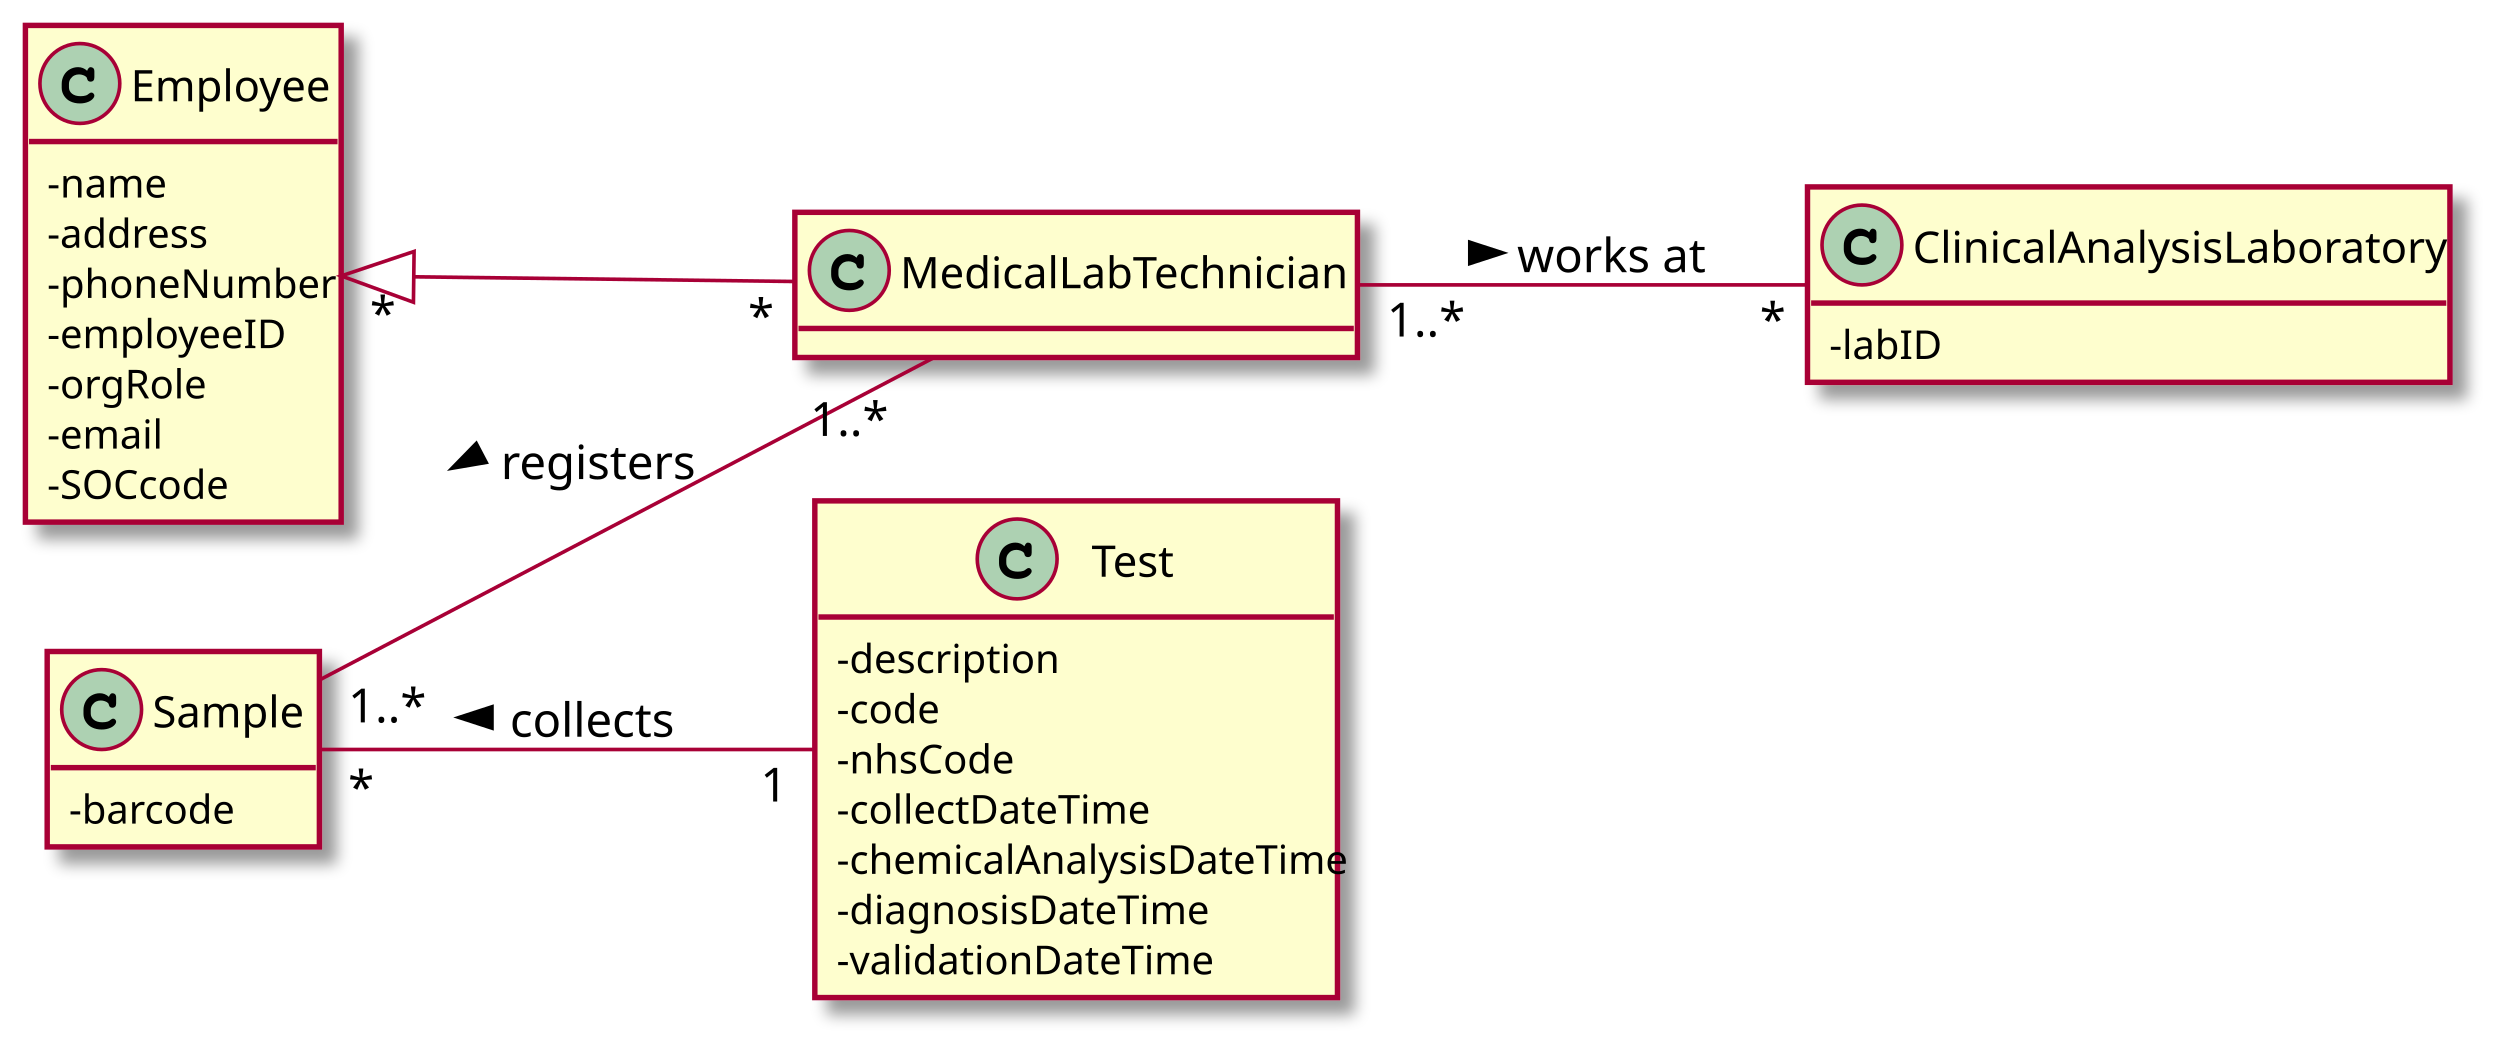
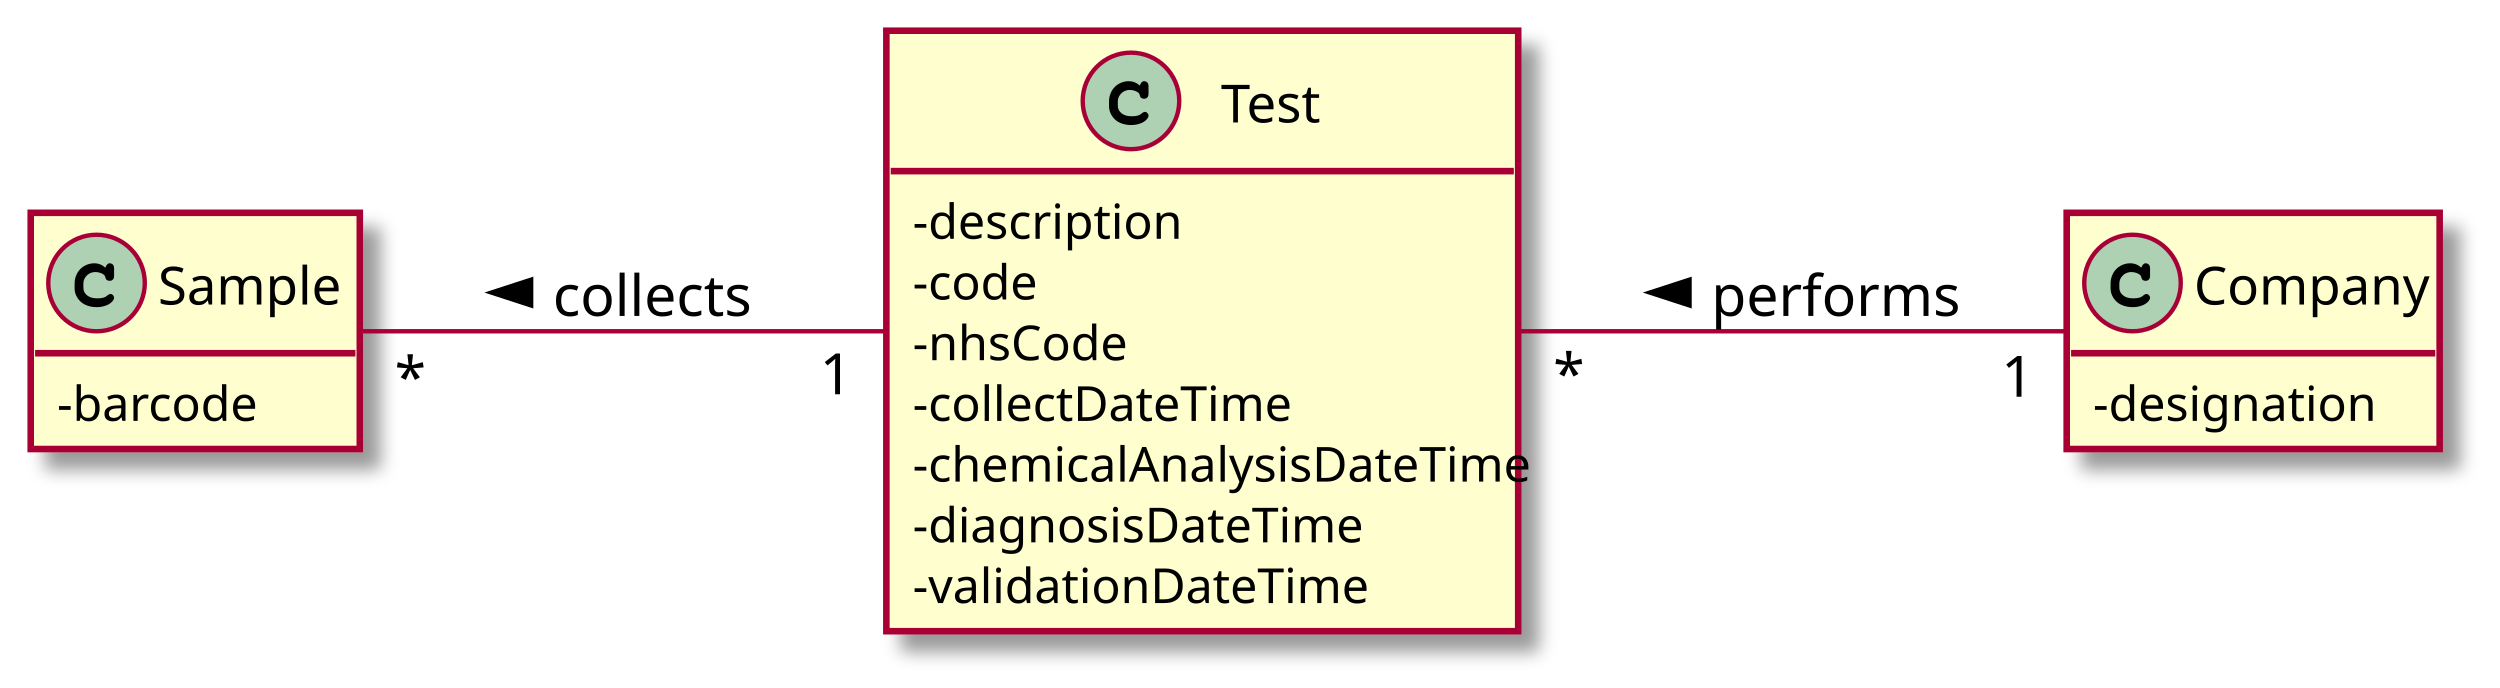
- <svg xmlns="http://www.w3.org/2000/svg" contentScriptType="application/ecmascript" contentStyleType="text/css" height="360px" preserveAspectRatio="none" style="width:861px;height:360px;" version="1.1" viewBox="0 0 861 360" width="861.25px" zoomAndPan="magnify">
+ <svg xmlns="http://www.w3.org/2000/svg" contentScriptType="application/ecmascript" contentStyleType="text/css" height="254.34px" preserveAspectRatio="none" style="width:923px;height:254px;" version="1.1" viewBox="0 0 923 254" width="923.4px" zoomAndPan="magnify">
  <defs>
-     <filter height="300%" id="flkyxeo4p9qlg" width="300%" x="-1" y="-1">
-       <feGaussianBlur result="blurOut" stdDeviation="2.5" />
+     <filter height="300%" id="f11yvr9fvbwk2j" width="300%" x="-1" y="-1">
+       <feGaussianBlur result="blurOut" stdDeviation="3.24" />
      <feColorMatrix in="blurOut" result="blurOut2" type="matrix" values="0 0 0 0 0 0 0 0 0 0 0 0 0 0 0 0 0 0 .4 0" />
-       <feOffset dx="5.0" dy="5.0" in="blurOut2" result="blurOut3" />
+       <feOffset dx="6.48" dy="6.48" in="blurOut2" result="blurOut3" />
      <feBlend in="SourceGraphic" in2="blurOut3" mode="normal" />
    </filter>
  </defs>
  <g>
-     <rect codeLine="6" fill="#FEFECE" filter="url(#flkyxeo4p9qlg)" height="50" id="MedicalLabTechnician" style="stroke:#A80036;stroke-width:1.875;" width="193.75" x="273.75" y="73.125" />
-     <ellipse cx="292.5" cy="93.125" fill="#ADD1B2" rx="13.75" ry="13.75" style="stroke:#A80036;stroke-width:1.25;" />
-     <path d="M295,88.75 Q295.254,88.125 295.547,87.812 Q295.84,87.5 296.172,87.5 Q296.758,87.5 297.129,87.852 Q297.5,88.203 297.5,89.023 L297.5,90.977 Q297.5,91.797 297.148,92.148 Q296.797,92.5 296.25,92.5 Q295.762,92.5 295.449,92.285 Q295.137,92.07 295,91.504 Q294.941,91.113 294.727,90.898 Q294.336,90.488 293.633,90.254 Q292.93,90 292.227,90 Q291.348,90 290.606,90.352 Q289.883,90.703 289.316,91.484 Q288.75,92.266 288.75,93.34 L288.75,94.492 Q288.75,95.781 289.805,96.641 Q290.859,97.5 292.734,97.5 Q293.848,97.5 294.629,97.246 Q295.078,97.109 295.586,96.66 Q295.918,96.406 296.094,96.328 Q296.269,96.25 296.484,96.25 Q296.894,96.25 297.188,96.582 Q297.5,96.894 297.5,97.344 Q297.5,97.773 297.07,98.281 Q296.445,99.023 295.449,99.434 Q294.141,100 292.539,100 Q290.664,100 289.16,99.258 Q287.949,98.672 287.09,97.402 Q286.25,96.133 286.25,94.629 L286.25,93.262 Q286.25,91.699 286.992,90.332 Q287.754,88.965 289.062,88.242 Q290.391,87.5 291.875,87.5 Q292.773,87.5 293.555,87.812 Q294.336,88.125 295,88.75 Z " fill="#000000" />
-     <text fill="#000000" font-family="sans-serif" font-size="15" lengthAdjust="spacing" textLength="153.75" x="310" y="99.263">MedicalLabTechnician</text>
-     <line style="stroke:#A80036;stroke-width:1.875;" x1="275" x2="466.25" y1="113.125" y2="113.125" />
-     <rect codeLine="36" fill="#FEFECE" filter="url(#flkyxeo4p9qlg)" height="171.065" id="Test" style="stroke:#A80036;stroke-width:1.875;" width="180" x="280.625" y="172.5" />
-     <ellipse cx="350.312" cy="192.5" fill="#ADD1B2" rx="13.75" ry="13.75" style="stroke:#A80036;stroke-width:1.25;" />
-     <path d="M352.812,188.125 Q353.066,187.5 353.359,187.188 Q353.652,186.875 353.984,186.875 Q354.57,186.875 354.941,187.227 Q355.312,187.578 355.312,188.398 L355.312,190.352 Q355.312,191.172 354.961,191.523 Q354.609,191.875 354.062,191.875 Q353.574,191.875 353.262,191.66 Q352.949,191.445 352.812,190.879 Q352.754,190.488 352.539,190.273 Q352.148,189.863 351.445,189.629 Q350.742,189.375 350.039,189.375 Q349.16,189.375 348.418,189.727 Q347.695,190.078 347.129,190.859 Q346.562,191.641 346.562,192.715 L346.562,193.867 Q346.562,195.156 347.617,196.016 Q348.672,196.875 350.547,196.875 Q351.66,196.875 352.441,196.621 Q352.891,196.484 353.398,196.035 Q353.731,195.781 353.906,195.703 Q354.082,195.625 354.297,195.625 Q354.707,195.625 355,195.957 Q355.312,196.269 355.312,196.719 Q355.312,197.148 354.883,197.656 Q354.258,198.398 353.262,198.809 Q351.953,199.375 350.352,199.375 Q348.477,199.375 346.973,198.633 Q345.762,198.047 344.902,196.777 Q344.062,195.508 344.062,194.004 L344.062,192.637 Q344.062,191.074 344.805,189.707 Q345.566,188.34 346.875,187.617 Q348.203,186.875 349.688,186.875 Q350.586,186.875 351.367,187.188 Q352.148,187.5 352.812,188.125 Z " fill="#000000" />
-     <text fill="#000000" font-family="sans-serif" font-size="15" lengthAdjust="spacing" textLength="30" x="375.938" y="198.638">Test</text>
-     <line style="stroke:#A80036;stroke-width:1.875;" x1="281.875" x2="459.375" y1="212.5" y2="212.5" />
-     <text fill="#000000" font-family="sans-serif" font-size="13.75" lengthAdjust="spacing" textLength="71.25" x="288.125" y="231.774">-description</text>
-     <text fill="#000000" font-family="sans-serif" font-size="13.75" lengthAdjust="spacing" textLength="35" x="288.125" y="249.069">-code</text>
-     <text fill="#000000" font-family="sans-serif" font-size="13.75" lengthAdjust="spacing" textLength="58.75" x="288.125" y="266.363">-nhsCode</text>
-     <text fill="#000000" font-family="sans-serif" font-size="13.75" lengthAdjust="spacing" textLength="98.75" x="288.125" y="283.658">-collectDateTime</text>
-     <text fill="#000000" font-family="sans-serif" font-size="13.75" lengthAdjust="spacing" textLength="165" x="288.125" y="300.953">-chemicalAnalysisDateTime</text>
-     <text fill="#000000" font-family="sans-serif" font-size="13.75" lengthAdjust="spacing" textLength="117.5" x="288.125" y="318.248">-diagnosisDateTime</text>
-     <text fill="#000000" font-family="sans-serif" font-size="13.75" lengthAdjust="spacing" textLength="116.25" x="288.125" y="335.543">-validationDateTime</text>
-     <rect codeLine="22" fill="#FEFECE" filter="url(#flkyxeo4p9qlg)" height="171.065" id="Employee" style="stroke:#A80036;stroke-width:1.875;" width="108.75" x="8.75" y="8.75" />
-     <ellipse cx="27.5" cy="28.75" fill="#ADD1B2" rx="13.75" ry="13.75" style="stroke:#A80036;stroke-width:1.25;" />
-     <path d="M30,24.375 Q30.254,23.75 30.547,23.438 Q30.84,23.125 31.172,23.125 Q31.758,23.125 32.129,23.477 Q32.5,23.828 32.5,24.648 L32.5,26.602 Q32.5,27.422 32.148,27.773 Q31.797,28.125 31.25,28.125 Q30.762,28.125 30.449,27.91 Q30.137,27.695 30,27.129 Q29.941,26.738 29.727,26.523 Q29.336,26.113 28.633,25.879 Q27.93,25.625 27.227,25.625 Q26.348,25.625 25.605,25.977 Q24.883,26.328 24.316,27.109 Q23.75,27.891 23.75,28.965 L23.75,30.117 Q23.75,31.406 24.805,32.266 Q25.859,33.125 27.734,33.125 Q28.848,33.125 29.629,32.871 Q30.078,32.734 30.586,32.285 Q30.918,32.031 31.094,31.953 Q31.27,31.875 31.484,31.875 Q31.895,31.875 32.188,32.207 Q32.5,32.52 32.5,32.969 Q32.5,33.398 32.07,33.906 Q31.445,34.648 30.449,35.059 Q29.141,35.625 27.539,35.625 Q25.664,35.625 24.16,34.883 Q22.949,34.297 22.09,33.027 Q21.25,31.758 21.25,30.254 L21.25,28.887 Q21.25,27.324 21.992,25.957 Q22.754,24.59 24.062,23.867 Q25.391,23.125 26.875,23.125 Q27.773,23.125 28.555,23.438 Q29.336,23.75 30,24.375 Z " fill="#000000" />
-     <text fill="#000000" font-family="sans-serif" font-size="15" lengthAdjust="spacing" textLength="68.75" x="45" y="34.888">Employee</text>
-     <line style="stroke:#A80036;stroke-width:1.875;" x1="10" x2="116.25" y1="48.75" y2="48.75" />
-     <text fill="#000000" font-family="sans-serif" font-size="13.75" lengthAdjust="spacing" textLength="37.5" x="16.25" y="68.024">-name</text>
-     <text fill="#000000" font-family="sans-serif" font-size="13.75" lengthAdjust="spacing" textLength="55" x="16.25" y="85.319">-address</text>
-     <text fill="#000000" font-family="sans-serif" font-size="13.75" lengthAdjust="spacing" textLength="88.75" x="16.25" y="102.614">-phoneNumber</text>
-     <text fill="#000000" font-family="sans-serif" font-size="13.75" lengthAdjust="spacing" textLength="73.75" x="16.25" y="119.908">-employeeID</text>
-     <text fill="#000000" font-family="sans-serif" font-size="13.75" lengthAdjust="spacing" textLength="51.25" x="16.25" y="137.203">-orgRole</text>
-     <text fill="#000000" font-family="sans-serif" font-size="13.75" lengthAdjust="spacing" textLength="35" x="16.25" y="154.498">-email</text>
-     <text fill="#000000" font-family="sans-serif" font-size="13.75" lengthAdjust="spacing" textLength="62.5" x="16.25" y="171.793">-SOCcode</text>
-     <rect codeLine="32" fill="#FEFECE" filter="url(#flkyxeo4p9qlg)" height="67.295" id="Sample" style="stroke:#A80036;stroke-width:1.875;" width="93.75" x="16.25" y="224.375" />
-     <ellipse cx="35" cy="244.375" fill="#ADD1B2" rx="13.75" ry="13.75" style="stroke:#A80036;stroke-width:1.25;" />
-     <path d="M37.5,240 Q37.754,239.375 38.047,239.062 Q38.34,238.75 38.672,238.75 Q39.258,238.75 39.629,239.102 Q40,239.453 40,240.273 L40,242.227 Q40,243.047 39.648,243.398 Q39.297,243.75 38.75,243.75 Q38.262,243.75 37.949,243.535 Q37.637,243.32 37.5,242.754 Q37.441,242.363 37.227,242.148 Q36.836,241.738 36.133,241.504 Q35.43,241.25 34.727,241.25 Q33.848,241.25 33.105,241.602 Q32.383,241.953 31.816,242.734 Q31.25,243.516 31.25,244.59 L31.25,245.742 Q31.25,247.031 32.305,247.891 Q33.359,248.75 35.234,248.75 Q36.348,248.75 37.129,248.496 Q37.578,248.359 38.086,247.91 Q38.418,247.656 38.594,247.578 Q38.77,247.5 38.984,247.5 Q39.395,247.5 39.688,247.832 Q40,248.144 40,248.594 Q40,249.023 39.57,249.531 Q38.945,250.273 37.949,250.684 Q36.641,251.25 35.039,251.25 Q33.164,251.25 31.66,250.508 Q30.449,249.922 29.59,248.652 Q28.75,247.383 28.75,245.879 L28.75,244.512 Q28.75,242.949 29.492,241.582 Q30.254,240.215 31.562,239.492 Q32.891,238.75 34.375,238.75 Q35.273,238.75 36.055,239.062 Q36.836,239.375 37.5,240 Z " fill="#000000" />
-     <text fill="#000000" font-family="sans-serif" font-size="15" lengthAdjust="spacing" textLength="53.75" x="52.5" y="250.513">Sample</text>
-     <line style="stroke:#A80036;stroke-width:1.875;" x1="17.5" x2="108.75" y1="264.375" y2="264.375" />
-     <text fill="#000000" font-family="sans-serif" font-size="13.75" lengthAdjust="spacing" textLength="55" x="23.75" y="283.649">-barcode</text>
-     <rect codeLine="18" fill="#FEFECE" filter="url(#flkyxeo4p9qlg)" height="67.295" id="ClinicalAnalysisLaboratory" style="stroke:#A80036;stroke-width:1.875;" width="221.25" x="622.5" y="64.375" />
-     <ellipse cx="641.25" cy="84.375" fill="#ADD1B2" rx="13.75" ry="13.75" style="stroke:#A80036;stroke-width:1.25;" />
-     <path d="M643.75,80 Q644.004,79.375 644.297,79.062 Q644.59,78.75 644.922,78.75 Q645.508,78.75 645.879,79.102 Q646.25,79.453 646.25,80.273 L646.25,82.227 Q646.25,83.047 645.898,83.398 Q645.547,83.75 645,83.75 Q644.512,83.75 644.199,83.535 Q643.887,83.32 643.75,82.754 Q643.691,82.363 643.477,82.148 Q643.086,81.738 642.383,81.504 Q641.68,81.25 640.977,81.25 Q640.098,81.25 639.356,81.602 Q638.633,81.953 638.066,82.734 Q637.5,83.516 637.5,84.59 L637.5,85.742 Q637.5,87.031 638.555,87.891 Q639.609,88.75 641.484,88.75 Q642.598,88.75 643.379,88.496 Q643.828,88.359 644.336,87.91 Q644.668,87.656 644.844,87.578 Q645.019,87.5 645.234,87.5 Q645.644,87.5 645.938,87.832 Q646.25,88.144 646.25,88.594 Q646.25,89.023 645.82,89.531 Q645.195,90.273 644.199,90.684 Q642.891,91.25 641.289,91.25 Q639.414,91.25 637.91,90.508 Q636.699,89.922 635.84,88.652 Q635,87.383 635,85.879 L635,84.512 Q635,82.949 635.742,81.582 Q636.504,80.215 637.812,79.492 Q639.141,78.75 640.625,78.75 Q641.523,78.75 642.305,79.062 Q643.086,79.375 643.75,80 Z " fill="#000000" />
-     <text fill="#000000" font-family="sans-serif" font-size="15" lengthAdjust="spacing" textLength="181.25" x="658.75" y="90.513">ClinicalAnalysisLaboratory</text>
-     <line style="stroke:#A80036;stroke-width:1.875;" x1="623.75" x2="842.5" y1="104.375" y2="104.375" />
-     <text fill="#000000" font-family="sans-serif" font-size="13.75" lengthAdjust="spacing" textLength="33.75" x="630" y="123.649">-labID</text>
-     <path codeLine="12" d="M142.8,95.338 C182.537,95.825 231.15,96.425 273.15,96.938 " fill="none" id="Employee-backto-MedicalLabTechnician" style="stroke:#A80036;stroke-width:1.25;" />
-     <polygon fill="none" points="142.387,104.088,117.5,95.025,142.613,86.588,142.387,104.088" style="stroke:#A80036;stroke-width:1.25;" />
-     <text fill="#000000" font-family="sans-serif" font-size="16.25" lengthAdjust="spacing" textLength="6.25" x="127.383" y="113.778">*</text>
-     <text fill="#000000" font-family="sans-serif" font-size="16.25" lengthAdjust="spacing" textLength="6.25" x="257.626" y="114.639">*</text>
-     <path codeLine="13" d="M467.875,98.125 C515.475,98.125 573.163,98.125 622.462,98.125 " fill="none" id="MedicalLabTechnician-ClinicalAnalysisLaboratory" style="stroke:#A80036;stroke-width:1.25;" />
-     <polygon fill="#000000" points="517.5,87.095,506.194,83.421,506.194,90.768,517.5,87.095" style="stroke:#000000;stroke-width:1.25;" />
-     <text fill="#000000" font-family="sans-serif" font-size="16.25" lengthAdjust="spacing" textLength="61.25" x="522.5" y="93.744">works at</text>
-     <text fill="#000000" font-family="sans-serif" font-size="16.25" lengthAdjust="spacing" textLength="25" x="477.65" y="115.904">1..*</text>
-     <text fill="#000000" font-family="sans-serif" font-size="16.25" lengthAdjust="spacing" textLength="6.25" x="606.078" y="115.913">*</text>
-     <path codeLine="14" d="M110.037,234.175 C166.875,204.363 263.488,153.675 321.387,123.3 " fill="none" id="Sample-MedicalLabTechnician" style="stroke:#A80036;stroke-width:1.25;" />
-     <polygon fill="#000000" points="155.715,161.248,167.434,159.249,164.021,152.743,155.715,161.248" style="stroke:#000000;stroke-width:1.25;" />
-     <text fill="#000000" font-family="sans-serif" font-size="16.25" lengthAdjust="spacing" textLength="62.5" x="172.5" y="164.994">registers</text>
-     <text fill="#000000" font-family="sans-serif" font-size="16.25" lengthAdjust="spacing" textLength="25" x="119.878" y="248.787">1..*</text>
-     <text fill="#000000" font-family="sans-serif" font-size="16.25" lengthAdjust="spacing" textLength="25" x="279.024" y="150.124">1..*</text>
-     <path codeLine="15" d="M110.037,258.125 C154.9,258.125 224.575,258.125 280.4,258.125 " fill="none" id="Sample-Test" style="stroke:#A80036;stroke-width:1.25;" />
-     <polygon fill="#000000" points="158.125,247.095,169.431,250.768,169.431,243.421,158.125,247.095" style="stroke:#000000;stroke-width:1.25;" />
-     <text fill="#000000" font-family="sans-serif" font-size="16.25" lengthAdjust="spacing" textLength="56.25" x="175.625" y="253.744">collects</text>
-     <text fill="#000000" font-family="sans-serif" font-size="16.25" lengthAdjust="spacing" textLength="6.25" x="119.889" y="277.026">*</text>
-     <text fill="#000000" font-family="sans-serif" font-size="16.25" lengthAdjust="spacing" textLength="8.75" x="261.894" y="276.057">1</text>
+     <rect codeLine="21" fill="#FEFECE" filter="url(#f11yvr9fvbwk2j)" height="221.7" id="Test" style="stroke:#A80036;stroke-width:2.43;" width="233.28" x="327.24" y="11.34" />
+     <ellipse cx="417.555" cy="37.26" fill="#ADD1B2" rx="17.82" ry="17.82" style="stroke:#A80036;stroke-width:1.62;" />
+     <path d="M420.795,31.59 Q421.124,30.78 421.504,30.375 Q421.883,29.97 422.314,29.97 Q423.073,29.97 423.554,30.426 Q424.035,30.881 424.035,31.944 L424.035,34.476 Q424.035,35.539 423.579,35.994 Q423.124,36.45 422.415,36.45 Q421.782,36.45 421.377,36.172 Q420.972,35.893 420.795,35.159 Q420.719,34.653 420.441,34.374 Q419.934,33.843 419.023,33.539 Q418.112,33.21 417.201,33.21 Q416.062,33.21 415.1,33.666 Q414.163,34.121 413.429,35.134 Q412.695,36.146 412.695,37.538 L412.695,39.032 Q412.695,40.703 414.062,41.816 Q415.429,42.93 417.859,42.93 Q419.302,42.93 420.314,42.601 Q420.896,42.424 421.554,41.842 Q421.985,41.513 422.212,41.411 Q422.44,41.31 422.719,41.31 Q423.25,41.31 423.63,41.74 Q424.035,42.145 424.035,42.727 Q424.035,43.284 423.478,43.943 Q422.668,44.904 421.377,45.436 Q419.681,46.17 417.606,46.17 Q415.176,46.17 413.227,45.208 Q411.657,44.449 410.543,42.803 Q409.455,41.158 409.455,39.209 L409.455,37.437 Q409.455,35.412 410.417,33.64 Q411.404,31.868 413.1,30.932 Q414.821,29.97 416.745,29.97 Q417.909,29.97 418.922,30.375 Q419.934,30.78 420.795,31.59 Z " fill="#000000" />
+     <text fill="#000000" font-family="sans-serif" font-size="19.44" lengthAdjust="spacing" textLength="38.88" x="450.765" y="45.215">Test</text>
+     <line style="stroke:#A80036;stroke-width:2.43;" x1="328.86" x2="558.9" y1="63.18" y2="63.18" />
+     <text fill="#000000" font-family="sans-serif" font-size="17.82" lengthAdjust="spacing" textLength="92.34" x="336.96" y="88.159">-description</text>
+     <text fill="#000000" font-family="sans-serif" font-size="17.82" lengthAdjust="spacing" textLength="45.36" x="336.96" y="110.573">-code</text>
+     <text fill="#000000" font-family="sans-serif" font-size="17.82" lengthAdjust="spacing" textLength="76.14" x="336.96" y="132.987">-nhsCode</text>
+     <text fill="#000000" font-family="sans-serif" font-size="17.82" lengthAdjust="spacing" textLength="127.98" x="336.96" y="155.401">-collectDateTime</text>
+     <text fill="#000000" font-family="sans-serif" font-size="17.82" lengthAdjust="spacing" textLength="213.84" x="336.96" y="177.816">-chemicalAnalysisDateTime</text>
+     <text fill="#000000" font-family="sans-serif" font-size="17.82" lengthAdjust="spacing" textLength="152.28" x="336.96" y="200.23">-diagnosisDateTime</text>
+     <text fill="#000000" font-family="sans-serif" font-size="17.82" lengthAdjust="spacing" textLength="150.66" x="336.96" y="222.644">-validationDateTime</text>
+     <rect codeLine="17" fill="#FEFECE" filter="url(#f11yvr9fvbwk2j)" height="87.214" id="Sample" style="stroke:#A80036;stroke-width:2.43;" width="121.5" x="11.34" y="78.57" />
+     <ellipse cx="35.64" cy="104.49" fill="#ADD1B2" rx="17.82" ry="17.82" style="stroke:#A80036;stroke-width:1.62;" />
+     <path d="M38.88,98.82 Q39.209,98.01 39.589,97.605 Q39.968,97.2 40.399,97.2 Q41.158,97.2 41.639,97.656 Q42.12,98.111 42.12,99.174 L42.12,101.706 Q42.12,102.769 41.664,103.224 Q41.209,103.68 40.5,103.68 Q39.867,103.68 39.462,103.402 Q39.057,103.123 38.88,102.389 Q38.804,101.883 38.526,101.604 Q38.019,101.073 37.108,100.769 Q36.197,100.44 35.286,100.44 Q34.147,100.44 33.185,100.896 Q32.248,101.351 31.514,102.364 Q30.78,103.376 30.78,104.768 L30.78,106.262 Q30.78,107.933 32.147,109.046 Q33.514,110.16 35.944,110.16 Q37.387,110.16 38.399,109.831 Q38.981,109.654 39.639,109.072 Q40.07,108.743 40.297,108.641 Q40.525,108.54 40.804,108.54 Q41.335,108.54 41.715,108.97 Q42.12,109.375 42.12,109.957 Q42.12,110.514 41.563,111.172 Q40.753,112.134 39.462,112.666 Q37.766,113.4 35.691,113.4 Q33.261,113.4 31.312,112.438 Q29.742,111.679 28.628,110.033 Q27.54,108.388 27.54,106.439 L27.54,104.667 Q27.54,102.642 28.502,100.87 Q29.489,99.098 31.185,98.162 Q32.906,97.2 34.83,97.2 Q35.994,97.2 37.007,97.605 Q38.019,98.01 38.88,98.82 Z " fill="#000000" />
+     <text fill="#000000" font-family="sans-serif" font-size="19.44" lengthAdjust="spacing" textLength="69.66" x="58.32" y="112.445">Sample</text>
+     <line style="stroke:#A80036;stroke-width:2.43;" x1="12.96" x2="131.22" y1="130.41" y2="130.41" />
+     <text fill="#000000" font-family="sans-serif" font-size="17.82" lengthAdjust="spacing" textLength="71.28" x="21.06" y="155.389">-barcode</text>
+     <rect codeLine="13" fill="#FEFECE" filter="url(#f11yvr9fvbwk2j)" height="87.214" id="Company" style="stroke:#A80036;stroke-width:2.43;" width="137.7" x="763.02" y="78.57" />
+     <ellipse cx="787.32" cy="104.49" fill="#ADD1B2" rx="17.82" ry="17.82" style="stroke:#A80036;stroke-width:1.62;" />
+     <path d="M790.56,98.82 Q790.889,98.01 791.269,97.605 Q791.648,97.2 792.079,97.2 Q792.838,97.2 793.319,97.656 Q793.8,98.111 793.8,99.174 L793.8,101.706 Q793.8,102.769 793.344,103.224 Q792.889,103.68 792.18,103.68 Q791.547,103.68 791.142,103.402 Q790.737,103.123 790.56,102.389 Q790.484,101.883 790.206,101.604 Q789.699,101.073 788.788,100.769 Q787.877,100.44 786.966,100.44 Q785.827,100.44 784.865,100.896 Q783.928,101.351 783.194,102.364 Q782.46,103.376 782.46,104.768 L782.46,106.262 Q782.46,107.933 783.827,109.046 Q785.194,110.16 787.624,110.16 Q789.067,110.16 790.079,109.831 Q790.661,109.654 791.319,109.072 Q791.75,108.743 791.977,108.641 Q792.205,108.54 792.484,108.54 Q793.015,108.54 793.395,108.97 Q793.8,109.375 793.8,109.957 Q793.8,110.514 793.243,111.172 Q792.433,112.134 791.142,112.666 Q789.446,113.4 787.371,113.4 Q784.941,113.4 782.992,112.438 Q781.422,111.679 780.308,110.033 Q779.22,108.388 779.22,106.439 L779.22,104.667 Q779.22,102.642 780.182,100.87 Q781.169,99.098 782.865,98.162 Q784.586,97.2 786.51,97.2 Q787.674,97.2 788.687,97.605 Q789.699,98.01 790.56,98.82 Z " fill="#000000" />
+     <text fill="#000000" font-family="sans-serif" font-size="19.44" lengthAdjust="spacing" textLength="85.86" x="810" y="112.445">Company</text>
+     <line style="stroke:#A80036;stroke-width:2.43;" x1="764.64" x2="899.1" y1="130.41" y2="130.41" />
+     <text fill="#000000" font-family="sans-serif" font-size="17.82" lengthAdjust="spacing" textLength="95.58" x="772.74" y="155.389">-designation</text>
+     <path codeLine="9" d="M560.941,122.31 C626.908,122.31 707.308,122.31 763.004,122.31 " fill="none" id="Test-Company" style="stroke:#A80036;stroke-width:1.62;" />
+     <polygon fill="#000000" points="609.12,108.015,623.773,112.776,623.773,103.254,609.12,108.015" style="stroke:#000000;stroke-width:1.62;" />
+     <text fill="#000000" font-family="sans-serif" font-size="21.06" lengthAdjust="spacing" textLength="81" x="631.8" y="116.632">performs</text>
+     <text fill="#000000" font-family="sans-serif" font-size="21.06" lengthAdjust="spacing" textLength="8.1" x="573.431" y="145.55">*</text>
+     <text fill="#000000" font-family="sans-serif" font-size="21.06" lengthAdjust="spacing" textLength="11.34" x="738.853" y="146.471">1</text>
+     <path codeLine="10" d="M132.921,122.31 C185.02,122.31 262.343,122.31 326.657,122.31 " fill="none" id="Sample-Test" style="stroke:#A80036;stroke-width:1.62;" />
+     <polygon fill="#000000" points="181.44,108.015,196.093,112.776,196.093,103.254,181.44,108.015" style="stroke:#000000;stroke-width:1.62;" />
+     <text fill="#000000" font-family="sans-serif" font-size="21.06" lengthAdjust="spacing" textLength="72.9" x="204.12" y="116.632">collects</text>
+     <text fill="#000000" font-family="sans-serif" font-size="21.06" lengthAdjust="spacing" textLength="8.1" x="145.694" y="146.806">*</text>
+     <text fill="#000000" font-family="sans-serif" font-size="21.06" lengthAdjust="spacing" textLength="11.34" x="302.643" y="145.55">1</text>
  </g>
</svg>
